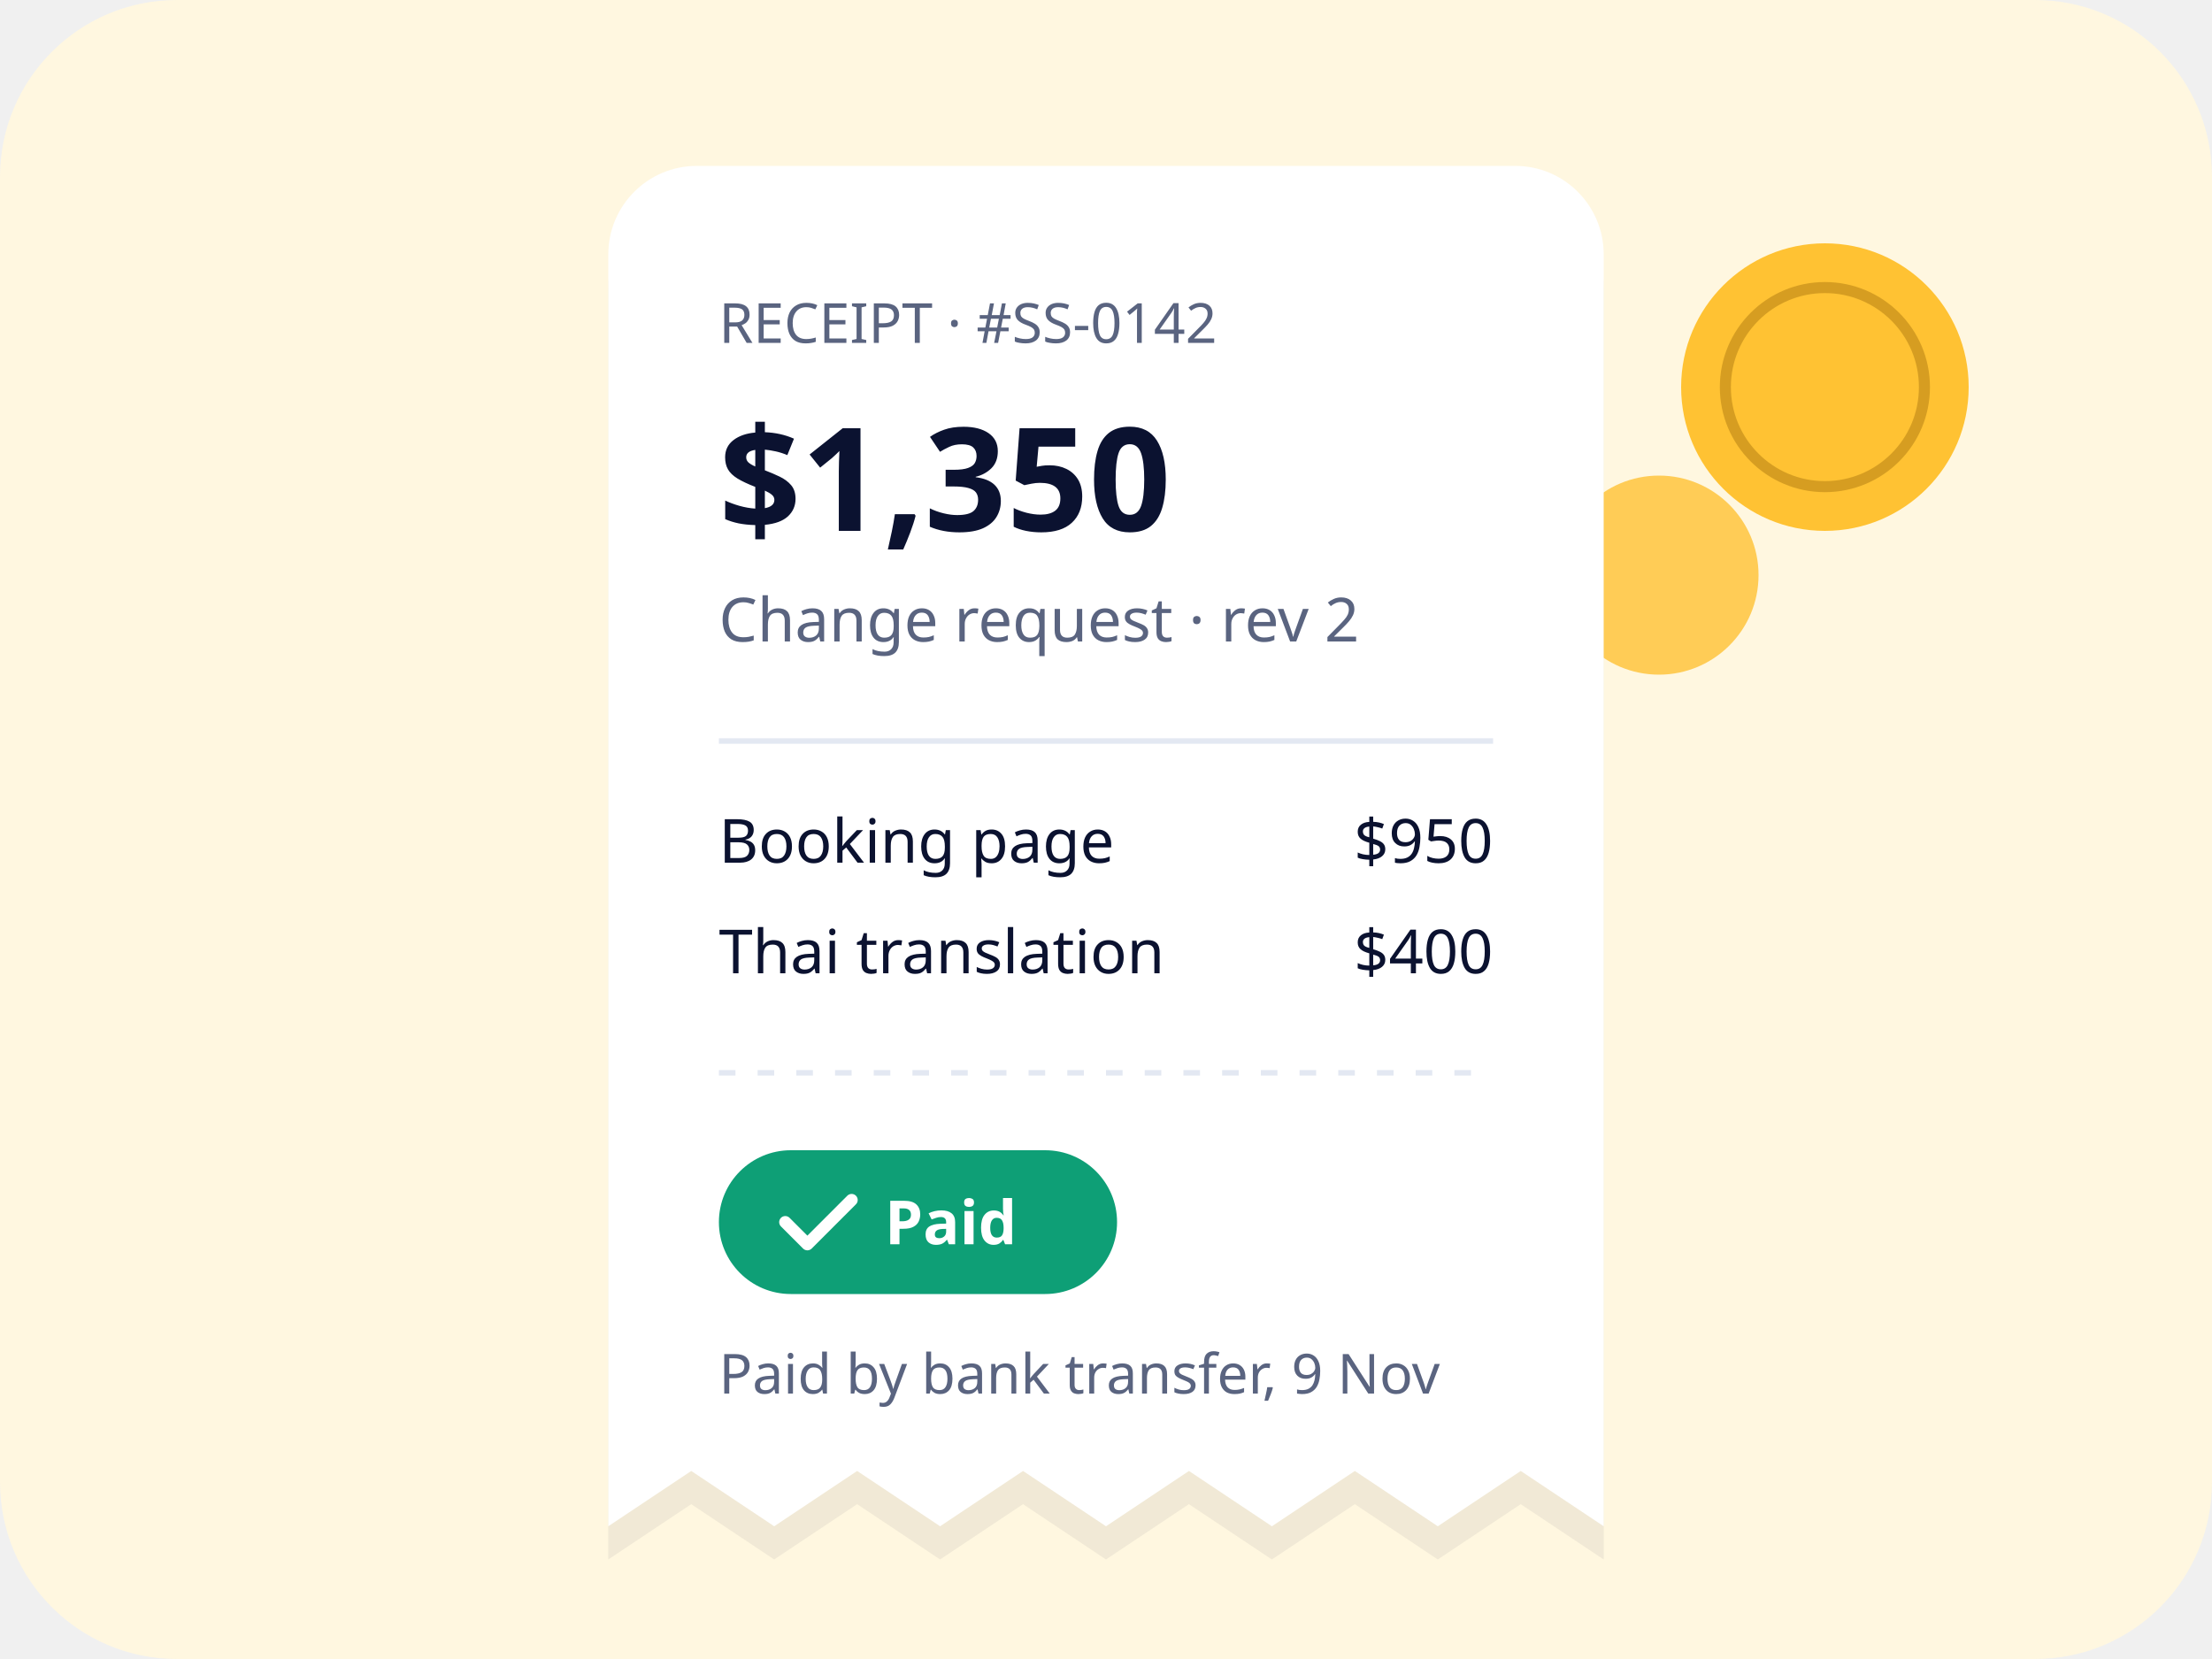
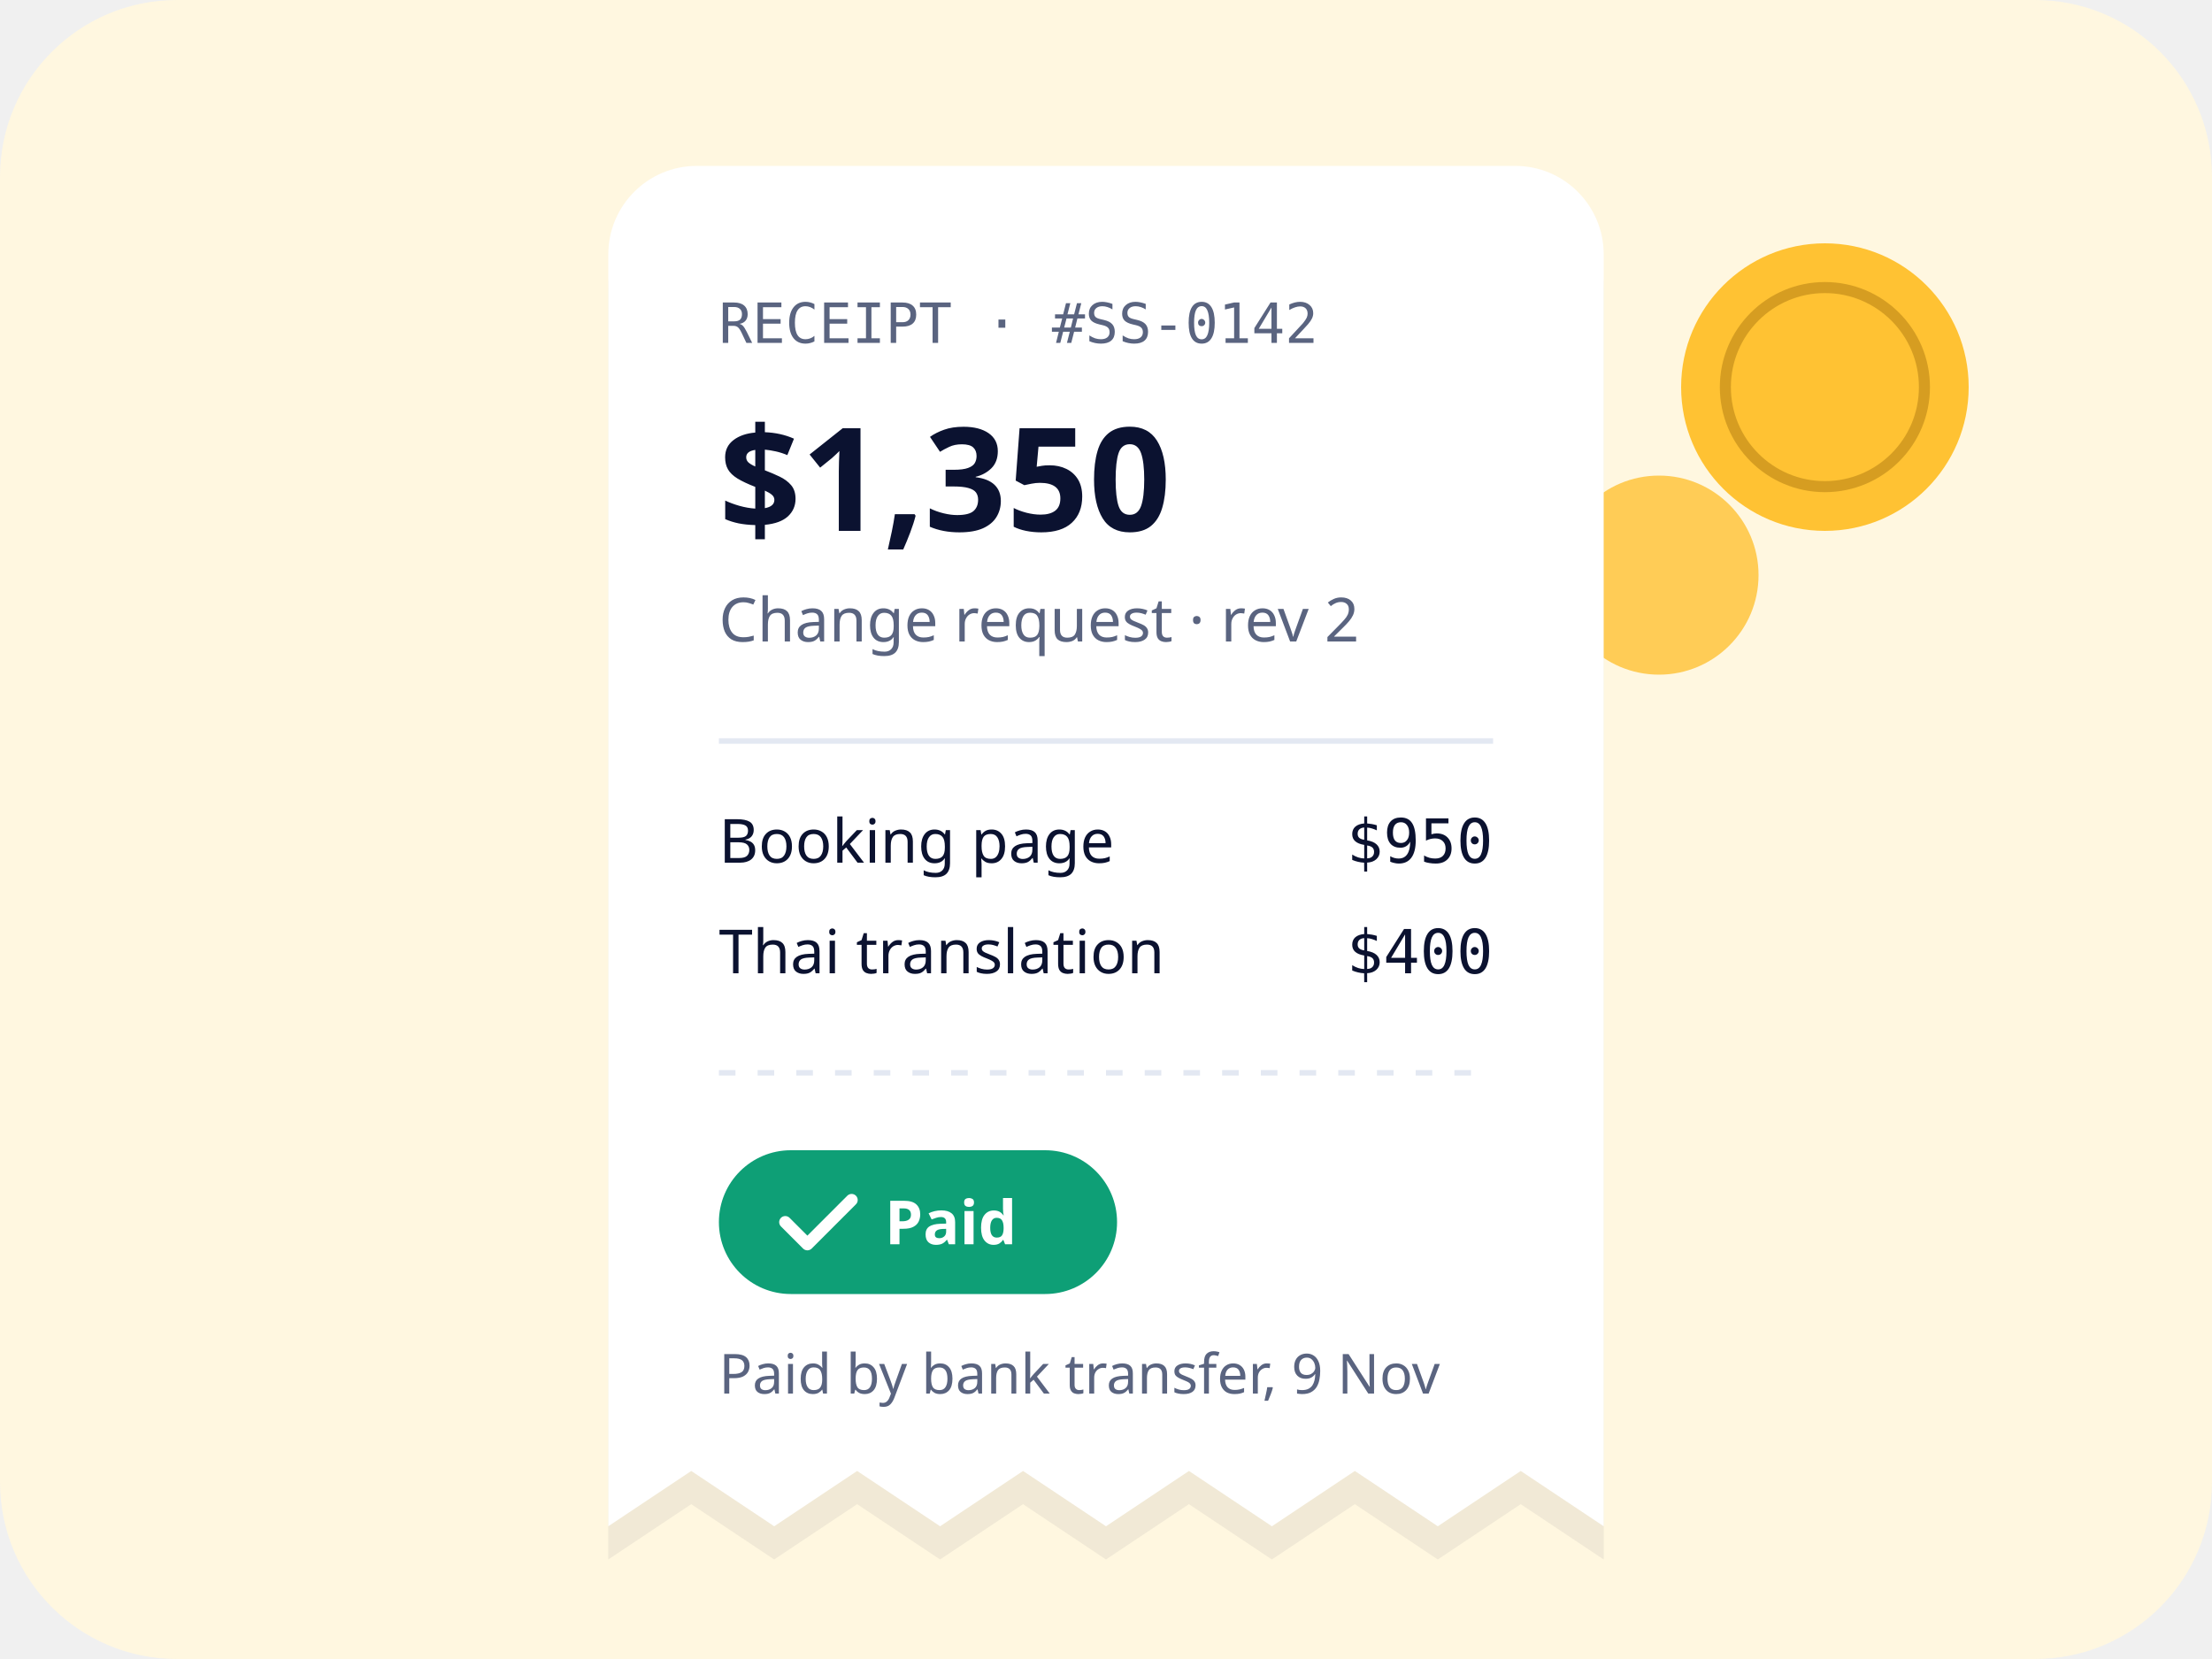
<svg xmlns="http://www.w3.org/2000/svg" viewBox="0 0 400 300" role="img" aria-label="A receipt marked paid">
  <clipPath id="clip-paid">
    <rect width="400" height="300" rx="32" />
  </clipPath>
  <g clip-path="url(#clip-paid)">
    <rect width="400" height="300" rx="32" fill="#FFF7E0" />
    <circle cx="330" cy="70" r="26" fill="#FFC233" />
    <circle cx="330" cy="70" r="18" fill="none" stroke="#8A5A00" stroke-width="2" opacity=".35" />
    <circle cx="300" cy="104" r="18" fill="#FFC233" opacity=".8" />
    <path d="M110 46a16 16 0 0 1 16-16h148a16 16 0 0 1 16 16v230l-15-10-15 10-15-10-15 10-15-10-15 10-15-10-15 10-15-10-15 10-15-10-15 10z" fill="#0B1230" opacity=".06" transform="translate(0 6)" />
    <path d="M110 46a16 16 0 0 1 16-16h148a16 16 0 0 1 16 16v230l-15-10-15 10-15-10-15 10-15-10-15 10-15-10-15 10-15-10-15 10-15-10-15 10z" fill="#fff" />
-     <text x="130" y="62" font-family="JetBrains Mono" font-size="10" fill="#5A6480">RECEIPT · #SS-0142</text>
-     <text x="130" y="96" font-family="Plus Jakarta Sans" font-weight="800" font-size="26" fill="#0B1230">$1,350</text>
-     <text x="130" y="116" font-family="Plus Jakarta Sans" font-size="11" fill="#5A6480">Change request · rev 2</text>
+     <text x="130" y="62" font-family="JetBrains Mono, ui-monospace, monospace" font-size="10" fill="#5A6480">RECEIPT · #SS-0142</text>
+     <text x="130" y="96" font-family="Plus Jakarta Sans, system-ui, sans-serif" font-weight="800" font-size="26" fill="#0B1230">$1,350</text>
+     <text x="130" y="116" font-family="Plus Jakarta Sans, system-ui, sans-serif" font-size="11" fill="#5A6480">Change request · rev 2</text>
    <path d="M130 134h140" stroke="#E3E8F2" />
-     <g font-family="Plus Jakarta Sans" font-size="11" fill="#0B1230">
+     <g font-family="Plus Jakarta Sans, system-ui, sans-serif" font-size="11" fill="#0B1230">
      <text x="130" y="156">Booking page</text>
-       <text x="270" y="156" text-anchor="end" font-family="JetBrains Mono">$950</text>
+       <text x="270" y="156" text-anchor="end" font-family="JetBrains Mono, ui-monospace, monospace">$950</text>
      <text x="130" y="176">Thai translation</text>
-       <text x="270" y="176" text-anchor="end" font-family="JetBrains Mono">$400</text>
+       <text x="270" y="176" text-anchor="end" font-family="JetBrains Mono, ui-monospace, monospace">$400</text>
    </g>
    <path d="M130 194h140" stroke="#E3E8F2" stroke-dasharray="3 4" />
    <rect x="130" y="208" width="72" height="26" rx="13" fill="#0E9F76" />
    <path d="M142 221l4 4 8-8" fill="none" stroke="#fff" stroke-width="2.2" stroke-linecap="round" stroke-linejoin="round" />
-     <text x="160" y="225" font-family="Plus Jakarta Sans" font-weight="700" font-size="11" fill="#fff">Paid</text>
-     <text x="130" y="252" font-family="Plus Jakarta Sans" font-size="10" fill="#5A6480">Paid by bank transfer, 9 Nov</text>
+     <text x="160" y="225" font-family="Plus Jakarta Sans, system-ui, sans-serif" font-weight="700" font-size="11" fill="#fff">Paid</text>
+     <text x="130" y="252" font-family="Plus Jakarta Sans, system-ui, sans-serif" font-size="10" fill="#5A6480">Paid by bank transfer, 9 Nov</text>
  </g>
</svg>
